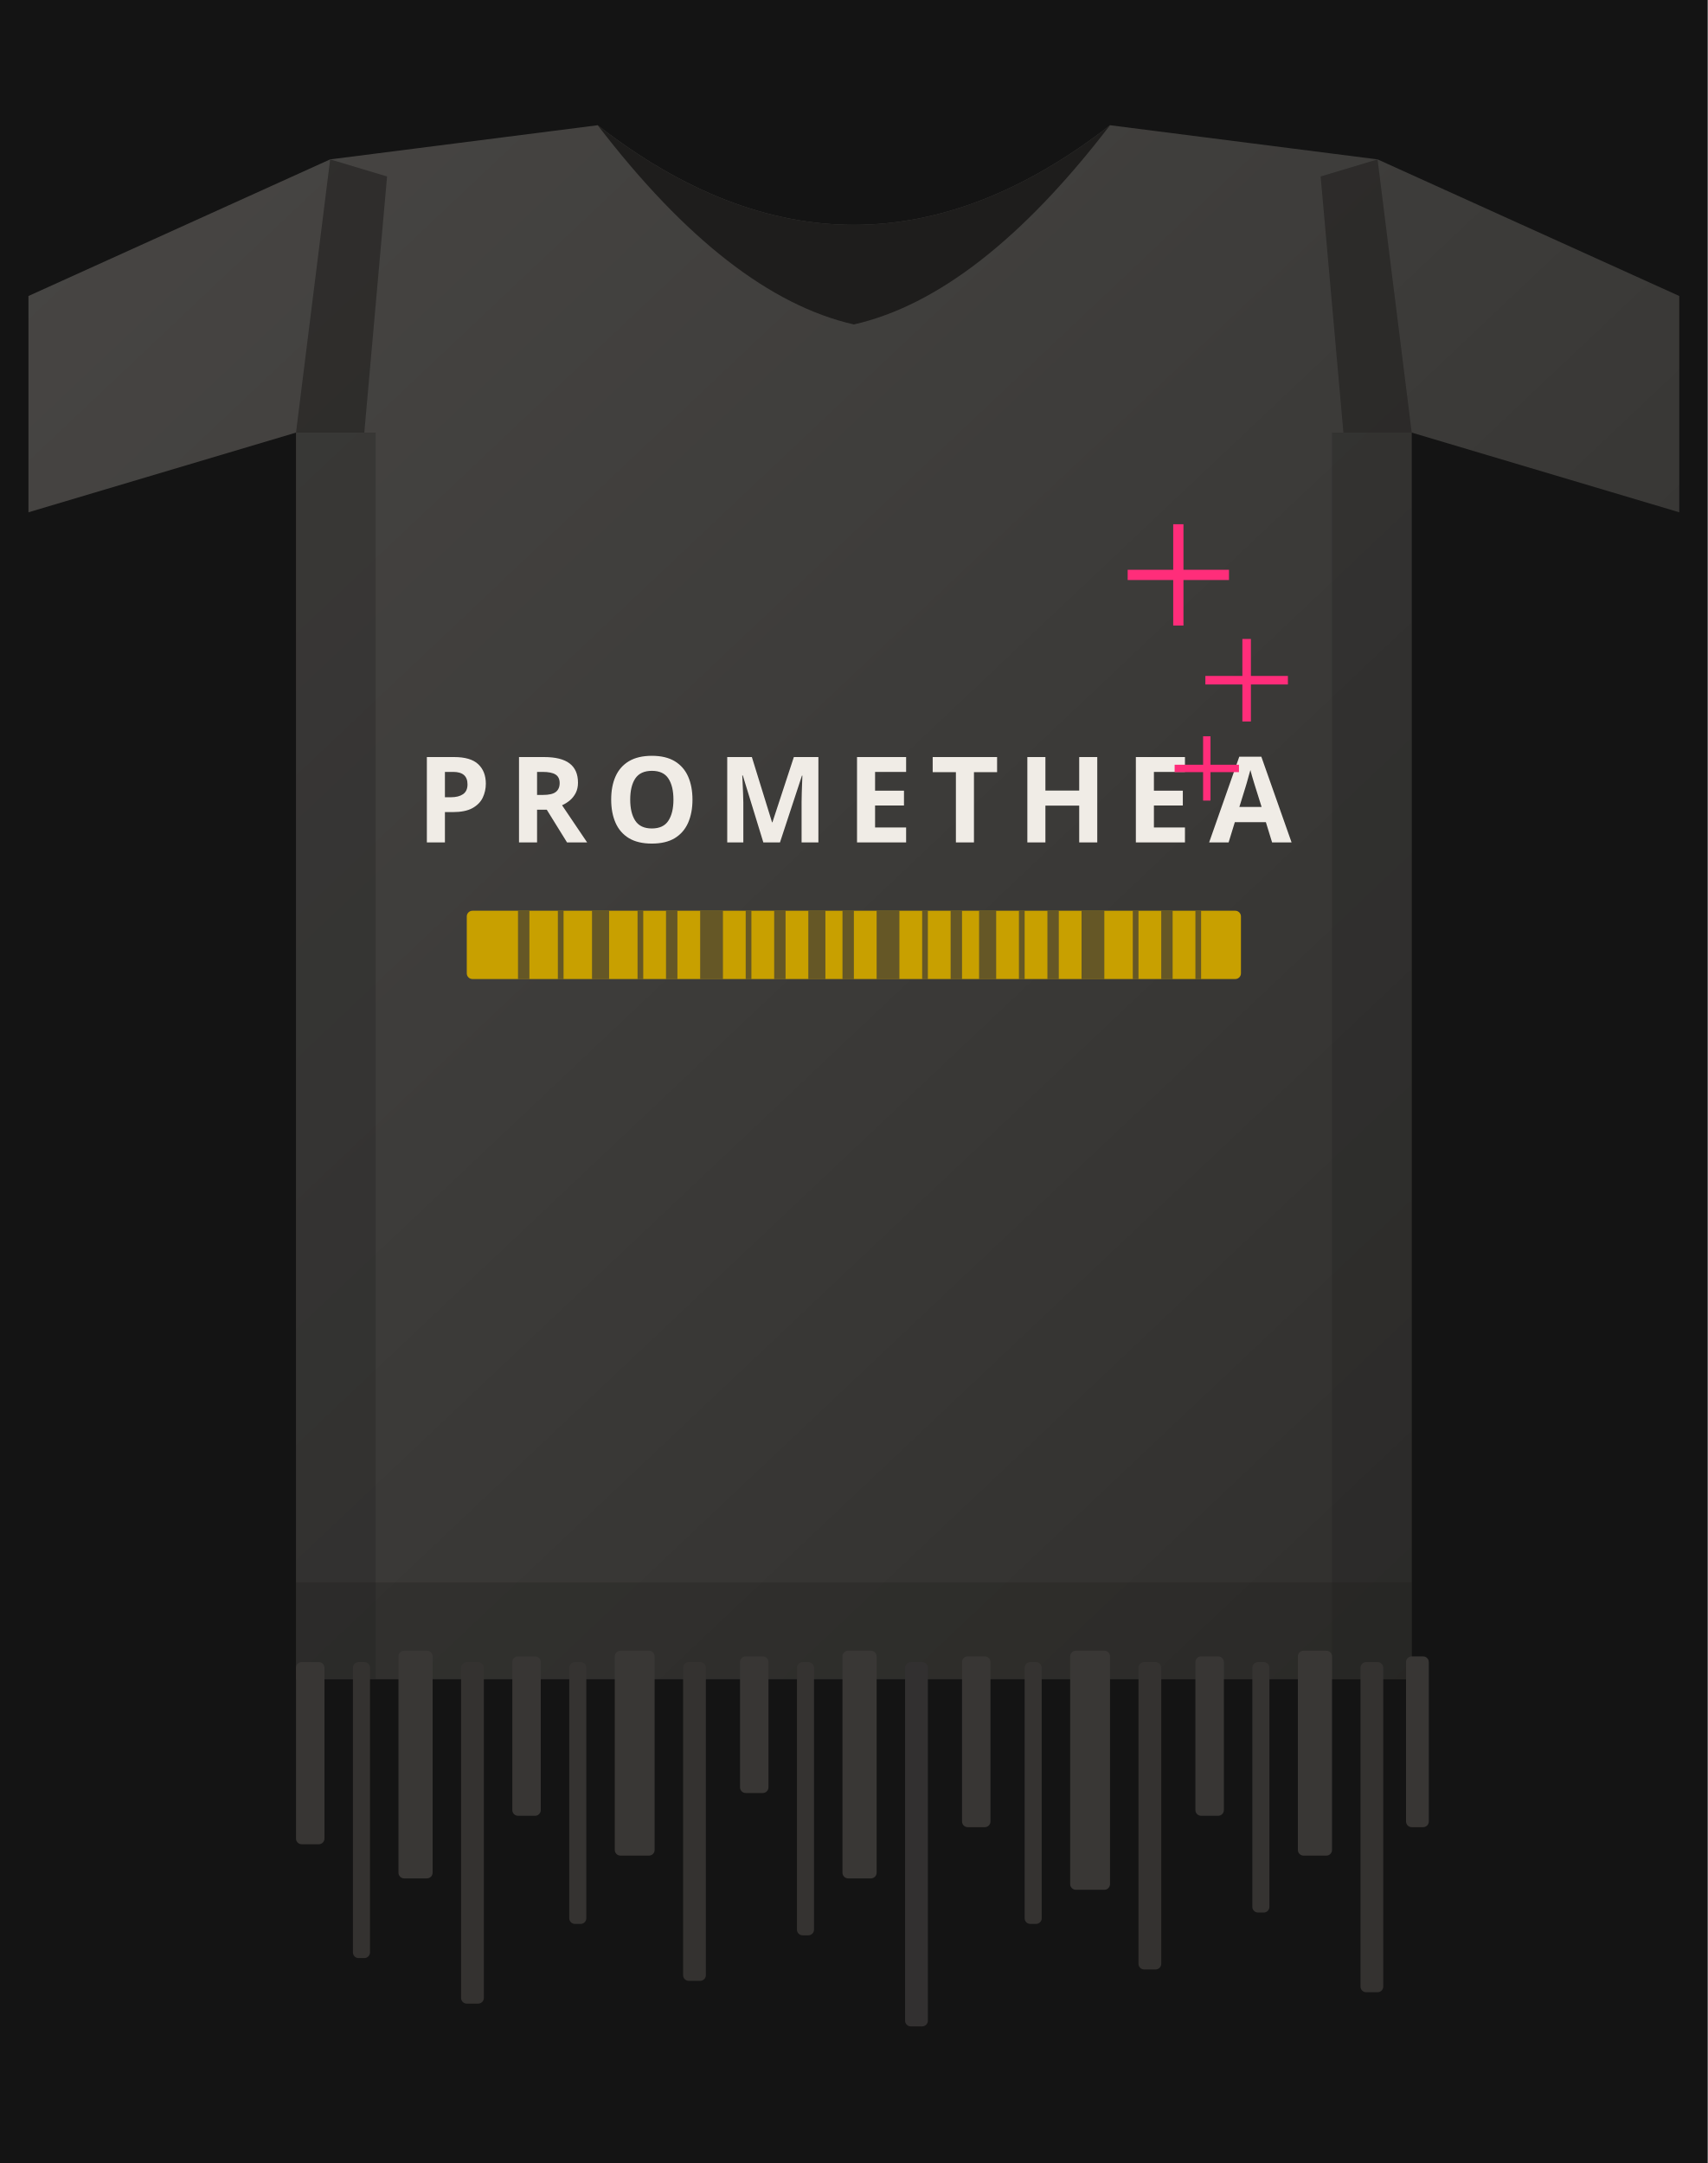
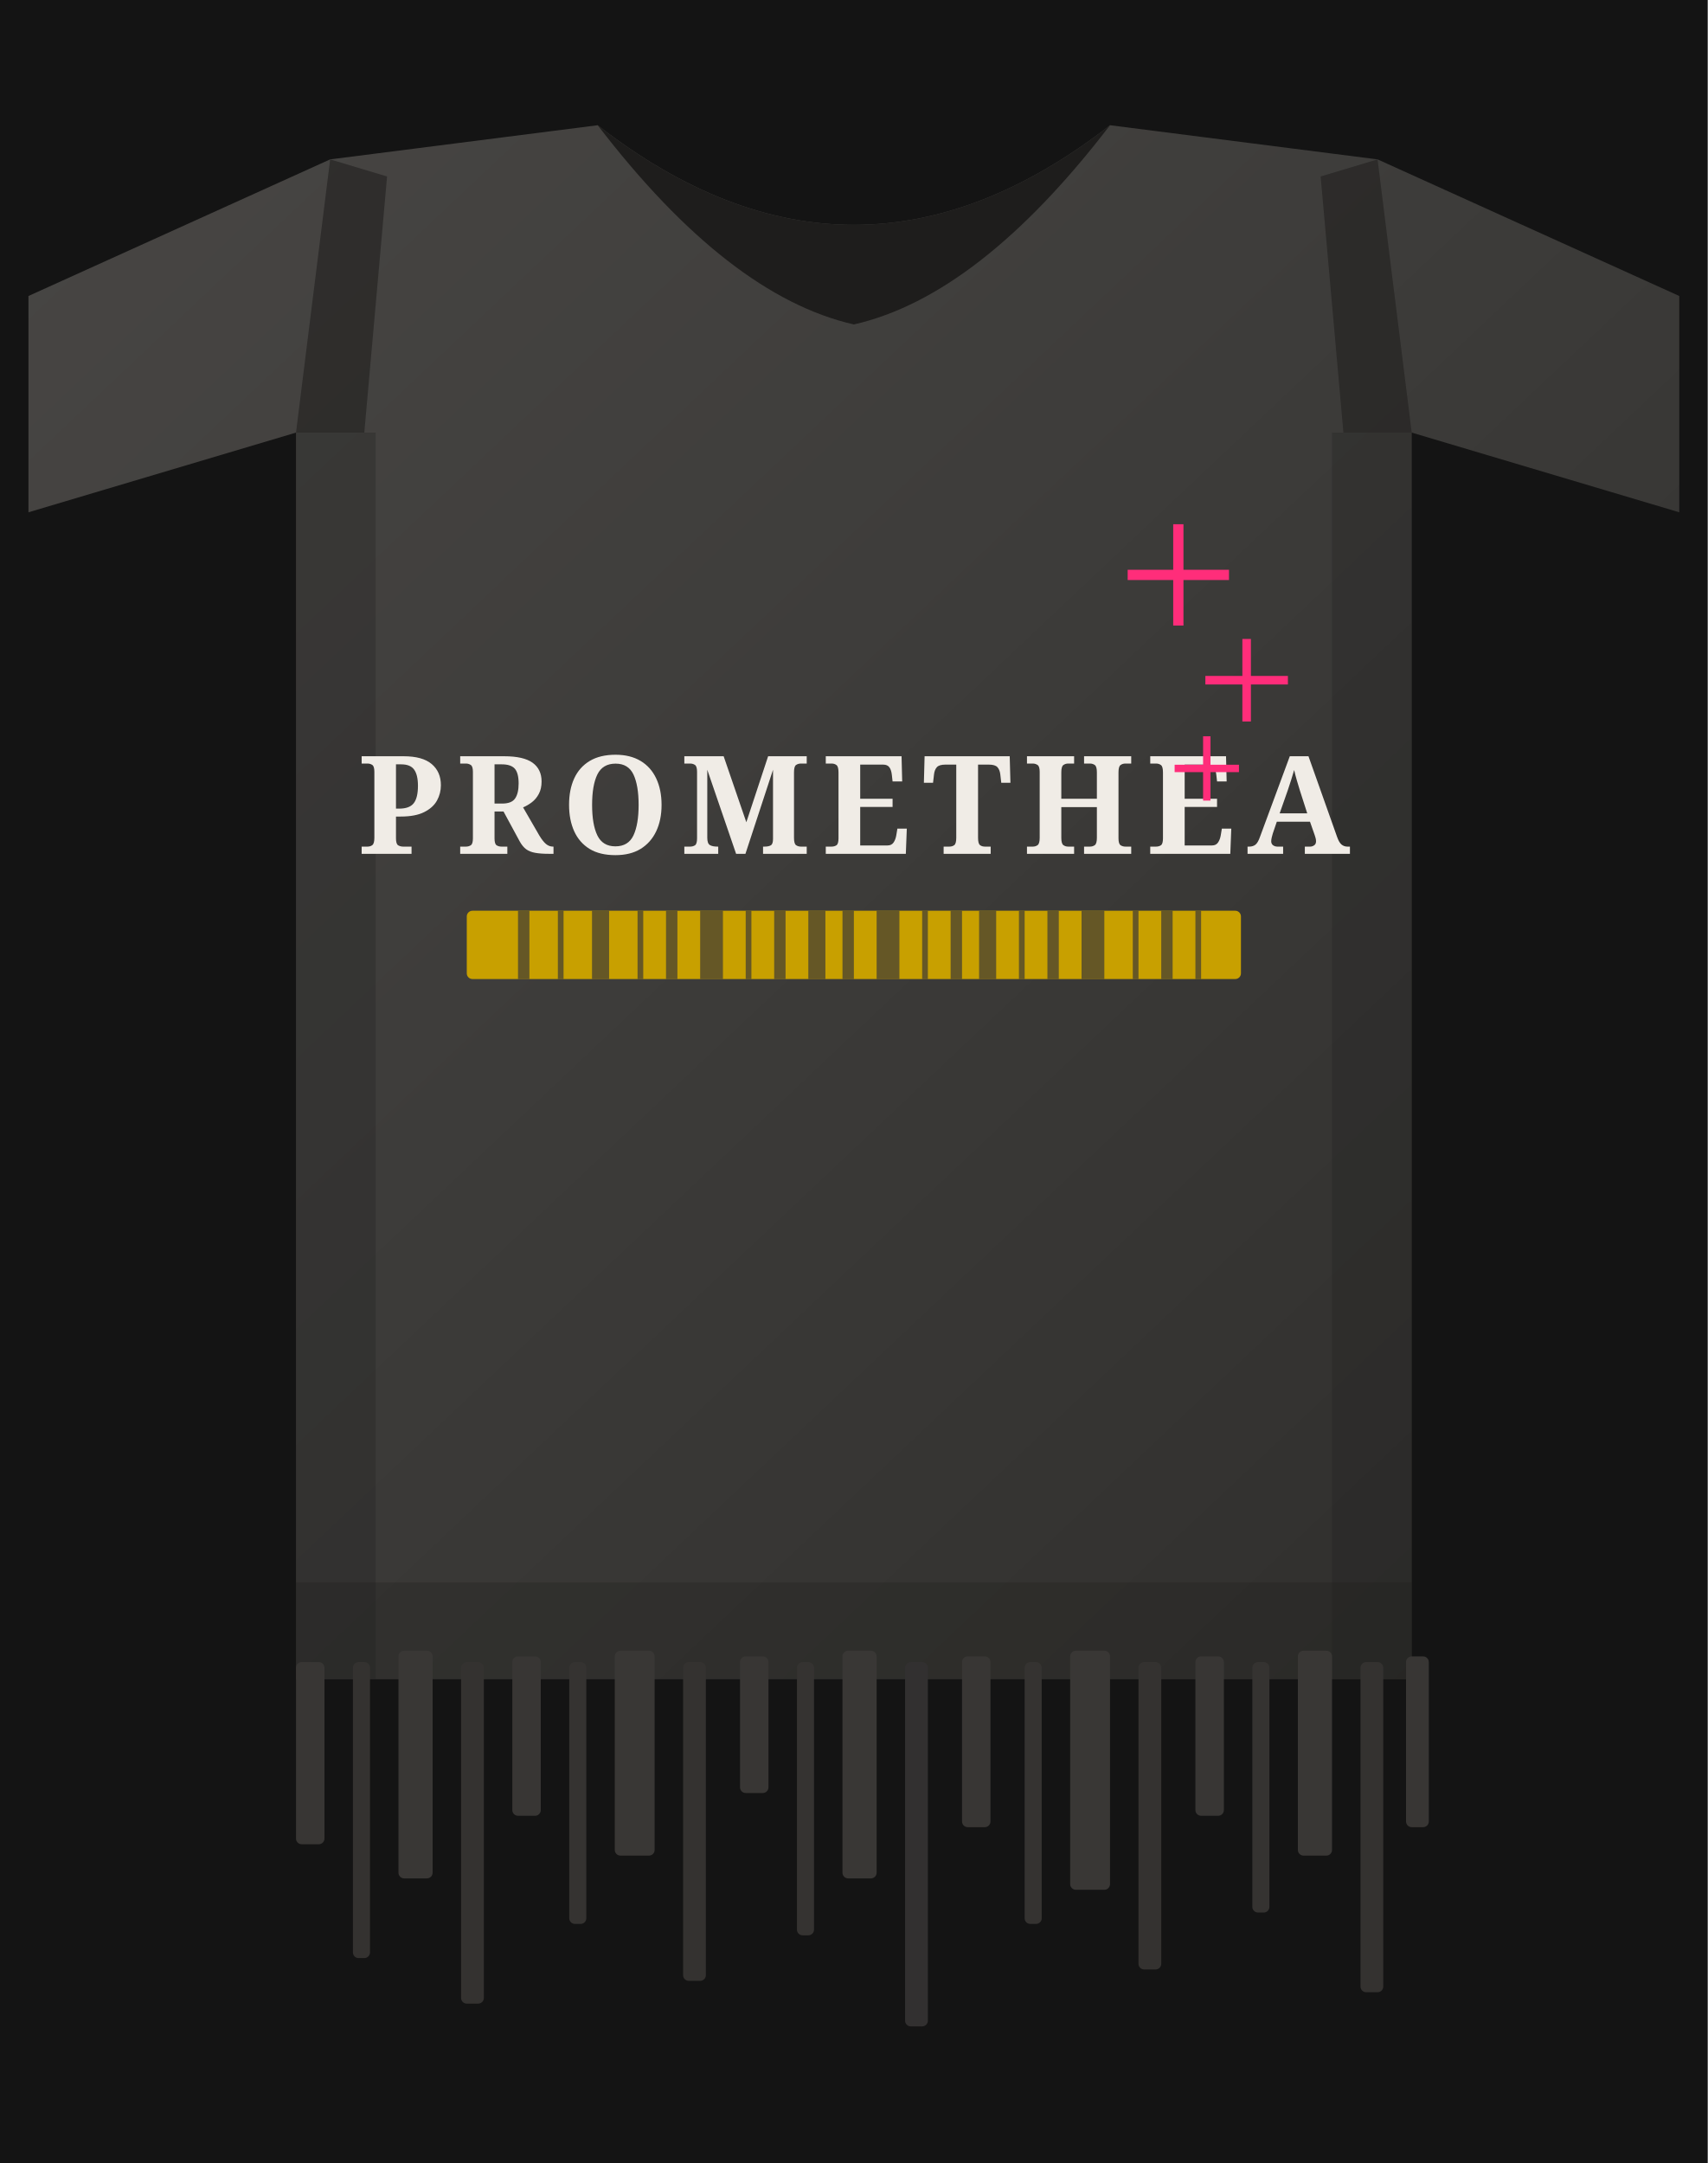
<svg xmlns="http://www.w3.org/2000/svg" viewBox="0 0 300 380">
  <rect width="300" height="380" fill="#141414" />
  <defs>
    <linearGradient id="dsg" x1="0%" y1="0%" x2="100%" y2="100%">
      <stop offset="0%" stop-color="#484644" />
      <stop offset="45%" stop-color="#3d3c3a" />
      <stop offset="100%" stop-color="#2e2d2b" />
    </linearGradient>
  </defs>
  <path fill="url(#dsg)" d="M 5,52 L 58,28 L 105,22 Q 150,57 195,22 L 242,28 L 295,52        L 295,90 L 248,76 L 248,295 L 52,295 L 52,76 L 5,90 Z" />
  <path fill="#1e1d1c" d="M 105,22 Q 150,57 195,22 Q 172,52 150,57 Q 128,52 105,22 Z" />
  <path fill="#232221" opacity="0.65" d="M 58,28 L 52,76 L 64,76 L 68,31 Z" />
  <path fill="#232221" opacity="0.65" d="M 242,28 L 248,76 L 236,76 L 232,31 Z" />
  <rect x="52" y="76" width="14" height="219" fill="#1e1d1c" opacity="0.28" />
  <rect x="234" y="76" width="14" height="219" fill="#1e1d1c" opacity="0.28" />
  <rect x="52" y="278" width="196" height="17" fill="#1e1d1c" opacity="0.3" />
-   <text x="150" y="148" text-anchor="middle" font-family="Impact, 'Arial Narrow', Arial Black, sans-serif" font-size="21" font-weight="900" letter-spacing="3" fill="#f0ece6">PROMETHEA</text>
+   <text x="150" y="150" text-anchor="middle" font-family="'Old English Text MT', 'UnifrakturMaguntia', 'Blackletter', 'MedievalSharp', serif" font-size="24" font-weight="900" letter-spacing="2" fill="#f0ece6">PROMETHEA</text>
  <rect x="82" y="160" width="136" height="12" rx="1" fill="#c8a000" />
  <rect x="91" y="160" width="2" height="12" fill="#3a3836" opacity="0.7" />
  <rect x="98" y="160" width="1" height="12" fill="#3a3836" opacity="0.7" />
  <rect x="104" y="160" width="3" height="12" fill="#3a3836" opacity="0.7" />
  <rect x="112" y="160" width="1" height="12" fill="#3a3836" opacity="0.7" />
  <rect x="117" y="160" width="2" height="12" fill="#3a3836" opacity="0.7" />
  <rect x="123" y="160" width="4" height="12" fill="#3a3836" opacity="0.7" />
  <rect x="131" y="160" width="1" height="12" fill="#3a3836" opacity="0.7" />
  <rect x="136" y="160" width="2" height="12" fill="#3a3836" opacity="0.7" />
  <rect x="142" y="160" width="3" height="12" fill="#3a3836" opacity="0.7" />
  <rect x="148" y="160" width="2" height="12" fill="#3a3836" opacity="0.7" />
  <rect x="154" y="160" width="4" height="12" fill="#3a3836" opacity="0.7" />
  <rect x="162" y="160" width="1" height="12" fill="#3a3836" opacity="0.7" />
  <rect x="167" y="160" width="2" height="12" fill="#3a3836" opacity="0.7" />
  <rect x="172" y="160" width="3" height="12" fill="#3a3836" opacity="0.7" />
  <rect x="179" y="160" width="1" height="12" fill="#3a3836" opacity="0.7" />
  <rect x="184" y="160" width="2" height="12" fill="#3a3836" opacity="0.7" />
  <rect x="190" y="160" width="4" height="12" fill="#3a3836" opacity="0.7" />
  <rect x="199" y="160" width="1" height="12" fill="#3a3836" opacity="0.7" />
  <rect x="204" y="160" width="2" height="12" fill="#3a3836" opacity="0.7" />
  <rect x="210" y="160" width="1" height="12" fill="#3a3836" opacity="0.7" />
  <path d="M207,93 V109 M199,101 H215" stroke="#ff2d7a" stroke-width="1.8" stroke-linecap="square" />
  <path d="M219,113 V126 M212.5,119.5 H225.5" stroke="#ff2d7a" stroke-width="1.5" stroke-linecap="square" />
  <path d="M212,130 V140 M207,135 H217" stroke="#ff2d7a" stroke-width="1.3" stroke-linecap="square" />
  <rect x="52" y="292" width="5" height="32" rx="1" fill="#383634" />
  <rect x="62" y="292" width="3" height="52" rx="1" fill="#343230" />
  <rect x="70" y="290" width="6" height="40" rx="1" fill="#393735" />
  <rect x="81" y="292" width="4" height="60" rx="1" fill="#343230" />
  <rect x="90" y="291" width="5" height="28" rx="1" fill="#383634" />
  <rect x="100" y="292" width="3" height="46" rx="1" fill="#353331" />
  <rect x="108" y="290" width="7" height="36" rx="1" fill="#393735" />
  <rect x="120" y="292" width="4" height="56" rx="1" fill="#343230" />
  <rect x="130" y="291" width="5" height="24" rx="1" fill="#383634" />
  <rect x="140" y="292" width="3" height="48" rx="1" fill="#353331" />
  <rect x="148" y="290" width="6" height="40" rx="1" fill="#393735" />
  <rect x="159" y="292" width="4" height="64" rx="1" fill="#323030" />
  <rect x="169" y="291" width="5" height="30" rx="1" fill="#383634" />
  <rect x="180" y="292" width="3" height="46" rx="1" fill="#353331" />
  <rect x="188" y="290" width="7" height="42" rx="1" fill="#393735" />
  <rect x="200" y="292" width="4" height="54" rx="1" fill="#343230" />
  <rect x="210" y="291" width="5" height="28" rx="1" fill="#383634" />
  <rect x="220" y="292" width="3" height="44" rx="1" fill="#353331" />
  <rect x="228" y="290" width="6" height="36" rx="1" fill="#393735" />
  <rect x="239" y="292" width="4" height="58" rx="1" fill="#343230" />
  <rect x="247" y="291" width="4" height="30" rx="1" fill="#383634" />
</svg>
